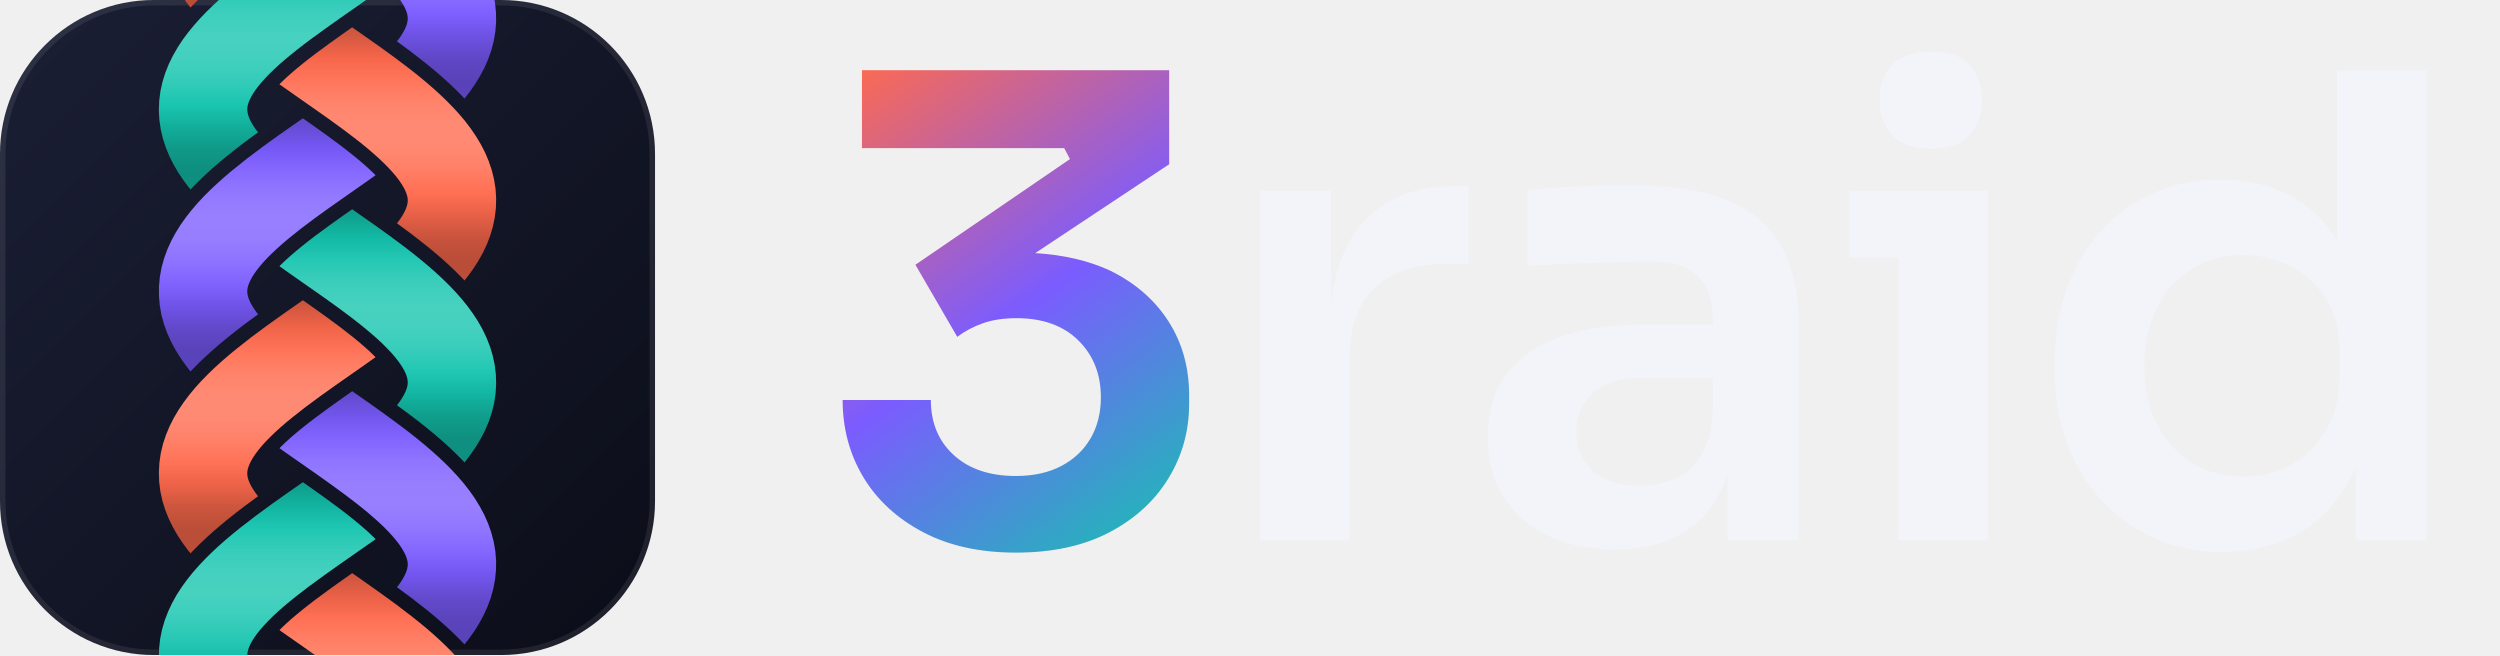
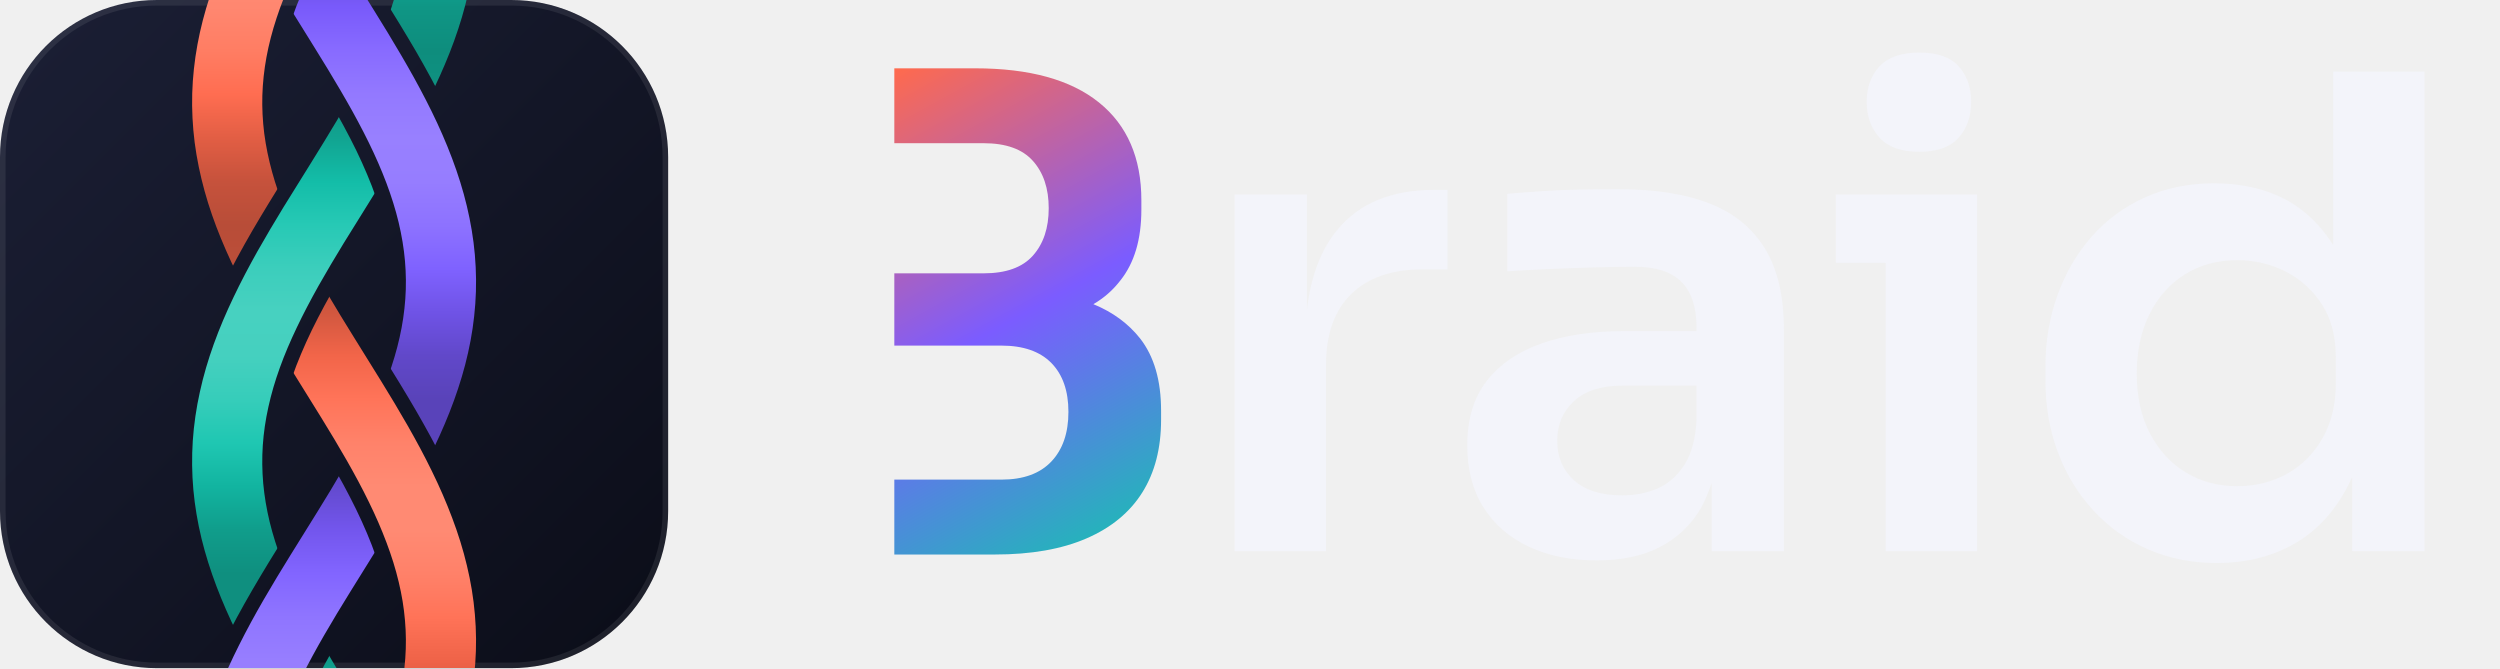
- <svg xmlns="http://www.w3.org/2000/svg" width="458" height="120" viewBox="0 0 458 120">
+ <svg xmlns="http://www.w3.org/2000/svg" width="449" height="120" viewBox="0 0 449 120">
  <defs>
    <linearGradient id="ldark-g0" gradientUnits="userSpaceOnUse" x1="-90" y1="0" x2="90" y2="0">
-       <stop offset="0%" stop-color="#ff866f" />
-       <stop offset="2.27%" stop-color="#ff8b74" />
-       <stop offset="4.55%" stop-color="#ff876f" />
-       <stop offset="6.82%" stop-color="#ff7b62" />
-       <stop offset="9.09%" stop-color="#ff6b4f" />
-       <stop offset="11.36%" stop-color="#df5d43" />
-       <stop offset="13.64%" stop-color="#c4513b" />
-       <stop offset="15.91%" stop-color="#b84c37" />
-       <stop offset="18.18%" stop-color="#be4f39" />
-       <stop offset="20.45%" stop-color="#d65941" />
-       <stop offset="22.73%" stop-color="#f8674b" />
-       <stop offset="25%" stop-color="#ff775d" />
-       <stop offset="27.27%" stop-color="#ff846c" />
-       <stop offset="29.55%" stop-color="#ff8a74" />
-       <stop offset="31.82%" stop-color="#ff8871" />
-       <stop offset="34.09%" stop-color="#ff7e65" />
-       <stop offset="36.36%" stop-color="#ff6f53" />
-       <stop offset="38.64%" stop-color="#e66046" />
-       <stop offset="40.91%" stop-color="#c8533d" />
-       <stop offset="43.18%" stop-color="#b94d38" />
-       <stop offset="45.45%" stop-color="#bb4e39" />
-       <stop offset="47.73%" stop-color="#cf563f" />
-       <stop offset="50%" stop-color="#f06448" />
-       <stop offset="52.27%" stop-color="#ff7458" />
-       <stop offset="54.55%" stop-color="#ff8269" />
-       <stop offset="56.82%" stop-color="#ff8a73" />
-       <stop offset="59.09%" stop-color="#ff8a73" />
-       <stop offset="61.36%" stop-color="#ff8169" />
-       <stop offset="63.64%" stop-color="#ff7358" />
-       <stop offset="65.91%" stop-color="#ee6348" />
-       <stop offset="68.18%" stop-color="#ce563e" />
-       <stop offset="70.45%" stop-color="#bb4e38" />
-       <stop offset="72.73%" stop-color="#b94d38" />
-       <stop offset="75%" stop-color="#ca543d" />
-       <stop offset="77.27%" stop-color="#e86046" />
-       <stop offset="79.55%" stop-color="#ff7054" />
-       <stop offset="81.82%" stop-color="#ff7f66" />
-       <stop offset="84.09%" stop-color="#ff8972" />
-       <stop offset="86.36%" stop-color="#ff8a74" />
-       <stop offset="88.64%" stop-color="#ff846c" />
-       <stop offset="90.91%" stop-color="#ff765c" />
-       <stop offset="93.18%" stop-color="#f6664a" />
-       <stop offset="95.45%" stop-color="#d45840" />
-       <stop offset="97.73%" stop-color="#be4f39" />
-       <stop offset="100%" stop-color="#b84c38" />
+       <stop offset="0%" stop-color="#ff6a4d" />
+       <stop offset="4.35%" stop-color="#ff7a60" />
+       <stop offset="8.7%" stop-color="#ff866e" />
+       <stop offset="13.04%" stop-color="#ff8b74" />
+       <stop offset="17.39%" stop-color="#ff8770" />
+       <stop offset="21.74%" stop-color="#ff7d63" />
+       <stop offset="26.09%" stop-color="#ff6d51" />
+       <stop offset="30.43%" stop-color="#e25e44" />
+       <stop offset="34.78%" stop-color="#c6523c" />
+       <stop offset="39.13%" stop-color="#b84d38" />
+       <stop offset="43.48%" stop-color="#bc4e39" />
+       <stop offset="47.83%" stop-color="#d1573f" />
+       <stop offset="52.17%" stop-color="#f26549" />
+       <stop offset="56.52%" stop-color="#ff7459" />
+       <stop offset="60.87%" stop-color="#ff826a" />
+       <stop offset="65.22%" stop-color="#ff8a73" />
+       <stop offset="69.57%" stop-color="#ff8a73" />
+       <stop offset="73.91%" stop-color="#ff8169" />
+       <stop offset="78.26%" stop-color="#ff7358" />
+       <stop offset="82.61%" stop-color="#ef6348" />
+       <stop offset="86.96%" stop-color="#cf563f" />
+       <stop offset="91.3%" stop-color="#bb4e39" />
+       <stop offset="95.65%" stop-color="#b94d38" />
+       <stop offset="100%" stop-color="#c8533c" />
    </linearGradient>
    <linearGradient id="ldark-g1" gradientUnits="userSpaceOnUse" x1="-90" y1="0" x2="90" y2="0">
      <stop offset="0%" stop-color="#5d46c1" />
-       <stop offset="2.27%" stop-color="#694fda" />
-       <stop offset="4.55%" stop-color="#7a5bfd" />
-       <stop offset="6.82%" stop-color="#896dff" />
-       <stop offset="9.09%" stop-color="#937aff" />
-       <stop offset="11.36%" stop-color="#9880ff" />
-       <stop offset="13.64%" stop-color="#957cff" />
-       <stop offset="15.91%" stop-color="#8b70ff" />
-       <stop offset="18.18%" stop-color="#7d5fff" />
-       <stop offset="20.45%" stop-color="#6d51e1" />
-       <stop offset="22.73%" stop-color="#5f47c5" />
-       <stop offset="25%" stop-color="#5942b8" />
-       <stop offset="27.27%" stop-color="#5b44bd" />
-       <stop offset="29.55%" stop-color="#664cd4" />
-       <stop offset="31.82%" stop-color="#7658f5" />
-       <stop offset="34.09%" stop-color="#8669ff" />
-       <stop offset="36.36%" stop-color="#9278ff" />
-       <stop offset="38.64%" stop-color="#987fff" />
-       <stop offset="40.91%" stop-color="#967eff" />
-       <stop offset="43.18%" stop-color="#8e73ff" />
-       <stop offset="45.45%" stop-color="#8163ff" />
-       <stop offset="47.73%" stop-color="#7054e9" />
-       <stop offset="50%" stop-color="#6249ca" />
-       <stop offset="52.27%" stop-color="#5943b9" />
-       <stop offset="54.55%" stop-color="#5a43bb" />
-       <stop offset="56.82%" stop-color="#634acd" />
-       <stop offset="59.09%" stop-color="#7256ed" />
-       <stop offset="61.36%" stop-color="#8265ff" />
-       <stop offset="63.64%" stop-color="#8f75ff" />
-       <stop offset="65.91%" stop-color="#977eff" />
-       <stop offset="68.18%" stop-color="#977fff" />
-       <stop offset="70.45%" stop-color="#9076ff" />
-       <stop offset="72.73%" stop-color="#8467ff" />
-       <stop offset="75%" stop-color="#7457f1" />
-       <stop offset="77.27%" stop-color="#644bd0" />
-       <stop offset="79.55%" stop-color="#5b44bc" />
-       <stop offset="81.82%" stop-color="#5943b9" />
-       <stop offset="84.09%" stop-color="#6048c8" />
-       <stop offset="86.36%" stop-color="#6f53e5" />
-       <stop offset="88.64%" stop-color="#7f61ff" />
-       <stop offset="90.91%" stop-color="#8d72ff" />
-       <stop offset="93.18%" stop-color="#967dff" />
-       <stop offset="95.45%" stop-color="#9880ff" />
-       <stop offset="97.73%" stop-color="#9279ff" />
-       <stop offset="100%" stop-color="#876bff" />
+       <stop offset="4.35%" stop-color="#5942b8" />
+       <stop offset="8.7%" stop-color="#5d45c0" />
+       <stop offset="13.04%" stop-color="#684ed8" />
+       <stop offset="17.39%" stop-color="#795afb" />
+       <stop offset="21.74%" stop-color="#886bff" />
+       <stop offset="26.09%" stop-color="#9379ff" />
+       <stop offset="30.43%" stop-color="#9880ff" />
+       <stop offset="34.78%" stop-color="#967dff" />
+       <stop offset="39.13%" stop-color="#8d72ff" />
+       <stop offset="43.48%" stop-color="#7f62ff" />
+       <stop offset="47.83%" stop-color="#6f53e6" />
+       <stop offset="52.17%" stop-color="#6148c9" />
+       <stop offset="56.52%" stop-color="#5943b9" />
+       <stop offset="60.87%" stop-color="#5a43bb" />
+       <stop offset="65.22%" stop-color="#634ace" />
+       <stop offset="69.57%" stop-color="#7356ed" />
+       <stop offset="73.91%" stop-color="#8265ff" />
+       <stop offset="78.26%" stop-color="#8f75ff" />
+       <stop offset="82.61%" stop-color="#977eff" />
+       <stop offset="86.96%" stop-color="#977fff" />
+       <stop offset="91.3%" stop-color="#9177ff" />
+       <stop offset="95.65%" stop-color="#8568ff" />
+       <stop offset="100%" stop-color="#7558f3" />
    </linearGradient>
    <linearGradient id="ldark-g2" gradientUnits="userSpaceOnUse" x1="-90" y1="0" x2="90" y2="0">
-       <stop offset="0%" stop-color="#14c4ae" />
-       <stop offset="2.27%" stop-color="#11a996" />
-       <stop offset="4.55%" stop-color="#0f9584" />
-       <stop offset="6.82%" stop-color="#0e8d7d" />
-       <stop offset="9.09%" stop-color="#0f9383" />
-       <stop offset="11.36%" stop-color="#11a693" />
-       <stop offset="13.64%" stop-color="#14c0ab" />
-       <stop offset="15.91%" stop-color="#2acab6" />
-       <stop offset="18.18%" stop-color="#3ecfbd" />
-       <stop offset="20.45%" stop-color="#47d1c0" />
-       <stop offset="22.73%" stop-color="#43d0be" />
-       <stop offset="25%" stop-color="#33ccb9" />
-       <stop offset="27.27%" stop-color="#1ac6b0" />
-       <stop offset="29.55%" stop-color="#12af9b" />
-       <stop offset="31.82%" stop-color="#109988" />
-       <stop offset="34.09%" stop-color="#0e8e7e" />
-       <stop offset="36.36%" stop-color="#0f9180" />
-       <stop offset="38.64%" stop-color="#10a18f" />
-       <stop offset="40.91%" stop-color="#13baa5" />
-       <stop offset="43.18%" stop-color="#25c8b4" />
-       <stop offset="45.45%" stop-color="#3bcebb" />
-       <stop offset="47.73%" stop-color="#47d1bf" />
-       <stop offset="50%" stop-color="#45d0bf" />
-       <stop offset="52.27%" stop-color="#37cdba" />
-       <stop offset="54.55%" stop-color="#20c7b2" />
-       <stop offset="56.82%" stop-color="#12b5a1" />
-       <stop offset="59.09%" stop-color="#109d8b" />
-       <stop offset="61.36%" stop-color="#0f8f7f" />
-       <stop offset="63.64%" stop-color="#0f8f7f" />
-       <stop offset="65.91%" stop-color="#109c8b" />
-       <stop offset="68.18%" stop-color="#12b4a0" />
-       <stop offset="70.45%" stop-color="#1fc7b2" />
-       <stop offset="72.73%" stop-color="#37cdba" />
-       <stop offset="75%" stop-color="#45d0bf" />
-       <stop offset="77.27%" stop-color="#47d1bf" />
-       <stop offset="79.55%" stop-color="#3bcebc" />
-       <stop offset="81.82%" stop-color="#26c8b4" />
-       <stop offset="84.09%" stop-color="#13bba6" />
-       <stop offset="86.36%" stop-color="#10a28f" />
-       <stop offset="88.64%" stop-color="#0f9181" />
-       <stop offset="90.91%" stop-color="#0e8e7e" />
-       <stop offset="93.18%" stop-color="#109887" />
-       <stop offset="95.45%" stop-color="#12ae9b" />
-       <stop offset="97.73%" stop-color="#1ac5b0" />
-       <stop offset="100%" stop-color="#32ccb8" />
+       <stop offset="0%" stop-color="#41cfbd" />
+       <stop offset="4.35%" stop-color="#2fcbb7" />
+       <stop offset="8.7%" stop-color="#16c4af" />
+       <stop offset="13.04%" stop-color="#11ab98" />
+       <stop offset="17.39%" stop-color="#0f9685" />
+       <stop offset="21.74%" stop-color="#0e8d7d" />
+       <stop offset="26.09%" stop-color="#0f9282" />
+       <stop offset="30.43%" stop-color="#11a491" />
+       <stop offset="34.78%" stop-color="#13bda8" />
+       <stop offset="39.13%" stop-color="#27c9b5" />
+       <stop offset="43.48%" stop-color="#3ccebc" />
+       <stop offset="47.83%" stop-color="#47d1c0" />
+       <stop offset="52.17%" stop-color="#45d0bf" />
+       <stop offset="56.52%" stop-color="#36cdba" />
+       <stop offset="60.87%" stop-color="#1fc7b2" />
+       <stop offset="65.22%" stop-color="#12b4a0" />
+       <stop offset="69.57%" stop-color="#109d8b" />
+       <stop offset="73.91%" stop-color="#0f8f7f" />
+       <stop offset="78.26%" stop-color="#0f8f7f" />
+       <stop offset="82.61%" stop-color="#109c8a" />
+       <stop offset="86.96%" stop-color="#12b39f" />
+       <stop offset="91.3%" stop-color="#1ec7b2" />
+       <stop offset="95.65%" stop-color="#36ccba" />
+       <stop offset="100%" stop-color="#44d0bf" />
    </linearGradient>
-     <mask id="ldark-m0" maskUnits="userSpaceOnUse" x="-138.6" y="-71.4" width="277.2" height="142.8">
-       <rect x="-138.6" y="-71.4" width="277.2" height="142.8" fill="#fff" />
-       <path d="M-80.91 -19.23C-79.56 -18.19 -78.21 -16.94 -76.86 -15.52C-75.51 -14.1 -74.16 -12.52 -72.81 -10.82C-71.46 -9.11 -70.11 -7.29 -68.76 -5.42C-67.41 -3.54 -66.06 -1.6 -64.71 0.33C-63.36 2.27 -62.01 4.2 -60.66 6.06C-59.31 7.93 -57.96 9.73 -56.61 11.4C-55.26 13.07 -53.91 14.63 -52.56 16C-51.21 17.38 -49.86 18.58 -48.51 19.58C-47.16 20.57 -45.81 21.35 -44.46 21.89C-43.11 22.43 -41.76 22.73 -40.41 22.79C-39.06 22.85 -37.71 22.66 -36.36 22.22C-35.01 21.79 -33.66 21.12 -32.31 20.23" fill="none" stroke="#000" stroke-width="21.48" stroke-linecap="butt" />
-       <path d="M-30.91 19.23C-29.56 18.19 -28.21 16.94 -26.86 15.52C-25.51 14.1 -24.16 12.52 -22.81 10.82C-21.46 9.11 -20.11 7.29 -18.76 5.42C-17.41 3.54 -16.06 1.6 -14.71 -0.33C-13.36 -2.27 -12.01 -4.2 -10.66 -6.06C-9.31 -7.93 -7.96 -9.73 -6.61 -11.4C-5.26 -13.07 -3.91 -14.63 -2.56 -16C-1.21 -17.38 0.14 -18.58 1.49 -19.58C2.84 -20.57 4.19 -21.35 5.54 -21.89C6.89 -22.43 8.24 -22.73 9.59 -22.79C10.94 -22.85 12.29 -22.66 13.64 -22.22C14.99 -21.79 16.34 -21.12 17.69 -20.23" fill="none" stroke="#000" stroke-width="21.48" stroke-linecap="butt" />
-       <path d="M19.09 -19.23C20.44 -18.19 21.79 -16.94 23.14 -15.52C24.49 -14.1 25.84 -12.52 27.19 -10.82C28.54 -9.11 29.89 -7.29 31.24 -5.42C32.59 -3.54 33.94 -1.6 35.29 0.33C36.64 2.27 37.99 4.2 39.34 6.06C40.69 7.93 42.04 9.73 43.39 11.4C44.74 13.07 46.09 14.63 47.44 16C48.79 17.38 50.14 18.58 51.49 19.58C52.84 20.57 54.19 21.35 55.54 21.89C56.89 22.43 58.24 22.73 59.59 22.79C60.94 22.85 62.29 22.66 63.64 22.22C64.99 21.79 66.34 21.12 67.69 20.23" fill="none" stroke="#000" stroke-width="21.48" stroke-linecap="butt" />
-       <path d="M69.09 19.23C70.44 18.19 71.79 16.94 73.14 15.52C74.49 14.1 75.84 12.52 77.19 10.82C78.54 9.11 79.89 7.29 81.24 5.42C82.59 3.54 83.94 1.6 85.29 -0.33C86.64 -2.27 87.99 -4.2 89.34 -6.06C90.69 -7.93 92.04 -9.73 93.39 -11.4C94.74 -13.07 96.09 -14.63 97.44 -16C98.79 -17.38 100.14 -18.58 101.49 -19.58C102.84 -20.57 104.19 -21.35 105.54 -21.89C106.89 -22.43 108.24 -22.73 109.59 -22.79C110.94 -22.85 112.29 -22.66 113.64 -22.22C114.99 -21.79 116.34 -21.12 117.69 -20.23" fill="none" stroke="#000" stroke-width="21.48" stroke-linecap="butt" />
+     <mask id="ldark-m0" maskUnits="userSpaceOnUse" x="-127.8" y="-57" width="255.6" height="114">
+       <rect x="-127.8" y="-57" width="255.6" height="114" fill="#fff" />
+       <path d="M-28.25 -1.72C-26.68 -0.75 -25.1 0.24 -23.53 1.22C-21.95 2.2 -20.38 3.17 -18.8 4.13C-17.23 5.09 -15.65 6.03 -14.08 6.95C-12.5 7.86 -10.93 8.75 -9.35 9.6C-7.78 10.45 -6.2 11.26 -4.63 12.03C-3.05 12.79 -1.48 13.51 0.1 14.17C1.67 14.84 3.25 15.44 4.82 15.99C6.4 16.53 7.97 17.01 9.55 17.42" fill="none" stroke="#000" stroke-width="17.88" stroke-linecap="butt" />
+       <path d="M68.52 1.72C70.09 0.75 71.67 -0.24 73.24 -1.22C74.82 -2.2 76.39 -3.17 77.97 -4.13C79.54 -5.09 81.12 -6.03 82.69 -6.95C84.27 -7.86 85.84 -8.75 87.42 -9.6C88.99 -10.45 90.57 -11.26 92.14 -12.03C93.72 -12.79 95.29 -13.51 96.87 -14.17C98.44 -14.84 100.02 -15.44 101.59 -15.99C103.17 -16.53 104.74 -17.01 106.32 -17.42" fill="none" stroke="#000" stroke-width="17.88" stroke-linecap="butt" />
    </mask>
-     <mask id="ldark-m1" maskUnits="userSpaceOnUse" x="-138.6" y="-71.4" width="277.2" height="142.8">
-       <rect x="-138.6" y="-71.4" width="277.2" height="142.8" fill="#fff" />
-       <path d="M-114.24 -19.23C-112.89 -18.19 -111.54 -16.94 -110.19 -15.52C-108.84 -14.1 -107.49 -12.52 -106.14 -10.82C-104.79 -9.11 -103.44 -7.29 -102.09 -5.42C-100.74 -3.54 -99.39 -1.6 -98.04 0.33C-96.69 2.27 -95.34 4.2 -93.99 6.06C-92.64 7.93 -91.29 9.73 -89.94 11.4C-88.59 13.07 -87.24 14.63 -85.89 16C-84.54 17.38 -83.19 18.58 -81.84 19.58C-80.49 20.57 -79.14 21.35 -77.79 21.89C-76.44 22.43 -75.09 22.73 -73.74 22.79C-72.39 22.85 -71.04 22.66 -69.69 22.22C-68.34 21.79 -66.99 21.12 -65.64 20.23" fill="none" stroke="#000" stroke-width="21.48" stroke-linecap="butt" />
-       <path d="M-64.24 19.23C-62.89 18.19 -61.54 16.94 -60.19 15.52C-58.84 14.1 -57.49 12.52 -56.14 10.82C-54.79 9.11 -53.44 7.29 -52.09 5.42C-50.74 3.54 -49.39 1.6 -48.04 -0.33C-46.69 -2.27 -45.34 -4.2 -43.99 -6.06C-42.64 -7.93 -41.29 -9.73 -39.94 -11.4C-38.59 -13.07 -37.24 -14.63 -35.89 -16C-34.54 -17.38 -33.19 -18.58 -31.84 -19.58C-30.49 -20.57 -29.14 -21.35 -27.79 -21.89C-26.44 -22.43 -25.09 -22.73 -23.74 -22.79C-22.39 -22.85 -21.04 -22.66 -19.69 -22.22C-18.34 -21.79 -16.99 -21.12 -15.64 -20.23" fill="none" stroke="#000" stroke-width="21.48" stroke-linecap="butt" />
-       <path d="M-14.24 -19.23C-12.89 -18.19 -11.54 -16.94 -10.19 -15.52C-8.84 -14.1 -7.49 -12.52 -6.14 -10.82C-4.79 -9.11 -3.44 -7.29 -2.09 -5.42C-0.74 -3.54 0.61 -1.6 1.96 0.33C3.31 2.27 4.66 4.2 6.01 6.06C7.36 7.93 8.71 9.73 10.06 11.4C11.41 13.07 12.76 14.63 14.11 16C15.46 17.38 16.81 18.58 18.16 19.58C19.51 20.57 20.86 21.35 22.21 21.89C23.56 22.43 24.91 22.73 26.26 22.79C27.61 22.85 28.96 22.66 30.31 22.22C31.66 21.79 33.01 21.12 34.36 20.23" fill="none" stroke="#000" stroke-width="21.48" stroke-linecap="butt" />
-       <path d="M35.76 19.23C37.11 18.19 38.46 16.94 39.81 15.52C41.16 14.1 42.51 12.52 43.86 10.82C45.21 9.11 46.56 7.29 47.91 5.42C49.26 3.54 50.61 1.6 51.96 -0.33C53.31 -2.27 54.66 -4.2 56.01 -6.06C57.36 -7.93 58.71 -9.73 60.06 -11.4C61.41 -13.07 62.76 -14.63 64.11 -16C65.46 -17.38 66.81 -18.58 68.16 -19.58C69.51 -20.57 70.86 -21.35 72.21 -21.89C73.56 -22.43 74.91 -22.73 76.26 -22.79C77.61 -22.85 78.96 -22.66 80.31 -22.22C81.66 -21.79 83.01 -21.12 84.36 -20.23" fill="none" stroke="#000" stroke-width="21.48" stroke-linecap="butt" />
+     <mask id="ldark-m1" maskUnits="userSpaceOnUse" x="-127.8" y="-57" width="255.6" height="114">
+       <rect x="-127.8" y="-57" width="255.6" height="114" fill="#fff" />
+       <path d="M-92.77 -1.72C-91.2 -0.75 -89.62 0.24 -88.05 1.22C-86.47 2.2 -84.9 3.17 -83.32 4.13C-81.75 5.09 -80.17 6.03 -78.6 6.95C-77.02 7.86 -75.45 8.75 -73.87 9.6C-72.3 10.45 -70.72 11.26 -69.15 12.03C-67.57 12.79 -66 13.51 -64.42 14.17C-62.85 14.84 -61.27 15.44 -59.7 15.99C-58.12 16.53 -56.55 17.01 -54.97 17.42" fill="none" stroke="#000" stroke-width="17.88" stroke-linecap="butt" />
+       <path d="M4 1.72C5.58 0.75 7.15 -0.24 8.73 -1.22C10.3 -2.2 11.88 -3.17 13.45 -4.13C15.03 -5.09 16.6 -6.03 18.18 -6.95C19.75 -7.86 21.33 -8.75 22.9 -9.6C24.48 -10.45 26.05 -11.26 27.63 -12.03C29.2 -12.79 30.78 -13.51 32.35 -14.17C33.93 -14.84 35.5 -15.44 37.08 -15.99C38.65 -16.53 40.23 -17.01 41.8 -17.42" fill="none" stroke="#000" stroke-width="17.88" stroke-linecap="butt" />
    </mask>
-     <mask id="ldark-m2" maskUnits="userSpaceOnUse" x="-138.6" y="-71.4" width="277.2" height="142.8">
-       <rect x="-138.6" y="-71.4" width="277.2" height="142.8" fill="#fff" />
-       <path d="M-97.58 19.23C-96.23 18.19 -94.88 16.94 -93.53 15.52C-92.18 14.1 -90.83 12.52 -89.48 10.82C-88.13 9.11 -86.78 7.29 -85.43 5.42C-84.08 3.54 -82.73 1.6 -81.38 -0.33C-80.03 -2.27 -78.68 -4.2 -77.33 -6.06C-75.98 -7.93 -74.63 -9.73 -73.28 -11.4C-71.93 -13.07 -70.58 -14.63 -69.23 -16C-67.88 -17.38 -66.53 -18.58 -65.18 -19.58C-63.83 -20.57 -62.48 -21.35 -61.13 -21.89C-59.78 -22.43 -58.43 -22.73 -57.08 -22.79C-55.73 -22.85 -54.38 -22.66 -53.03 -22.22C-51.68 -21.79 -50.33 -21.12 -48.98 -20.23" fill="none" stroke="#000" stroke-width="21.48" stroke-linecap="butt" />
-       <path d="M-47.58 -19.23C-46.23 -18.19 -44.88 -16.94 -43.53 -15.52C-42.18 -14.1 -40.83 -12.52 -39.48 -10.82C-38.13 -9.11 -36.78 -7.29 -35.43 -5.42C-34.08 -3.54 -32.73 -1.6 -31.38 0.33C-30.03 2.27 -28.68 4.2 -27.33 6.06C-25.98 7.93 -24.63 9.73 -23.28 11.4C-21.93 13.07 -20.58 14.63 -19.23 16C-17.88 17.38 -16.53 18.58 -15.18 19.58C-13.83 20.57 -12.48 21.35 -11.13 21.89C-9.78 22.43 -8.43 22.73 -7.08 22.79C-5.73 22.85 -4.38 22.66 -3.03 22.22C-1.68 21.79 -0.33 21.12 1.02 20.23" fill="none" stroke="#000" stroke-width="21.48" stroke-linecap="butt" />
-       <path d="M2.42 19.23C3.77 18.19 5.12 16.94 6.47 15.52C7.82 14.1 9.17 12.52 10.52 10.82C11.87 9.11 13.22 7.29 14.57 5.42C15.92 3.54 17.27 1.6 18.62 -0.33C19.97 -2.27 21.32 -4.2 22.67 -6.06C24.02 -7.93 25.37 -9.73 26.72 -11.4C28.07 -13.07 29.42 -14.63 30.77 -16C32.12 -17.38 33.47 -18.58 34.82 -19.58C36.17 -20.57 37.52 -21.35 38.87 -21.89C40.22 -22.43 41.57 -22.73 42.92 -22.79C44.27 -22.85 45.62 -22.66 46.97 -22.22C48.32 -21.79 49.67 -21.12 51.02 -20.23" fill="none" stroke="#000" stroke-width="21.48" stroke-linecap="butt" />
-       <path d="M52.42 -19.23C53.77 -18.19 55.12 -16.94 56.47 -15.52C57.82 -14.1 59.17 -12.52 60.52 -10.82C61.87 -9.11 63.22 -7.29 64.57 -5.42C65.92 -3.54 67.27 -1.6 68.62 0.33C69.97 2.27 71.32 4.2 72.67 6.06C74.02 7.93 75.37 9.73 76.72 11.4C78.07 13.07 79.42 14.63 80.77 16C82.12 17.38 83.47 18.58 84.82 19.58C86.17 20.57 87.52 21.35 88.87 21.89C90.22 22.43 91.57 22.73 92.92 22.79C94.27 22.85 95.62 22.66 96.97 22.22C98.32 21.79 99.67 21.12 101.02 20.23" fill="none" stroke="#000" stroke-width="21.48" stroke-linecap="butt" />
+     <mask id="ldark-m2" maskUnits="userSpaceOnUse" x="-127.8" y="-57" width="255.6" height="114">
+       <rect x="-127.8" y="-57" width="255.6" height="114" fill="#fff" />
+       <path d="M-60.51 1.72C-58.94 0.75 -57.36 -0.24 -55.79 -1.22C-54.21 -2.2 -52.64 -3.17 -51.06 -4.13C-49.49 -5.09 -47.91 -6.03 -46.34 -6.95C-44.76 -7.86 -43.19 -8.75 -41.61 -9.6C-40.04 -10.45 -38.46 -11.26 -36.89 -12.03C-35.31 -12.79 -33.74 -13.51 -32.16 -14.17C-30.59 -14.84 -29.01 -15.44 -27.44 -15.99C-25.86 -16.53 -24.29 -17.01 -22.71 -17.42" fill="none" stroke="#000" stroke-width="17.88" stroke-linecap="butt" />
+       <path d="M36.26 -1.72C37.84 -0.75 39.41 0.24 40.99 1.22C42.56 2.2 44.14 3.17 45.71 4.13C47.29 5.09 48.86 6.03 50.44 6.95C52.01 7.86 53.59 8.75 55.16 9.6C56.74 10.45 58.31 11.26 59.89 12.03C61.46 12.79 63.04 13.51 64.61 14.17C66.19 14.84 67.76 15.44 69.34 15.99C70.91 16.53 72.49 17.01 74.06 17.42" fill="none" stroke="#000" stroke-width="17.88" stroke-linecap="butt" />
    </mask>
    <linearGradient id="ldark-bg" x1="0" y1="0" x2="1" y2="1">
      <stop offset="0" stop-color="#1B1F35" />
      <stop offset="1" stop-color="#0B0D18" />
    </linearGradient>
    <clipPath id="ldark-clip">
      <rect x="0" y="0" width="120" height="120" rx="28.2" />
    </clipPath>
-     <linearGradient id="wdark-three" gradientUnits="userSpaceOnUse" x1="154.366" y1="12.86" x2="217.85" y2="101.242">
+     <linearGradient id="wdark-three" gradientUnits="userSpaceOnUse" x1="160.62" y1="12.27" x2="208.528" y2="99.59">
      <stop offset="0" stop-color="#FF6A4D" />
      <stop offset="0.5" stop-color="#7B5CFF" />
      <stop offset="1" stop-color="#14C4AE" />
    </linearGradient>
  </defs>
  <rect x="0" y="0" width="120" height="120" rx="28.2" fill="url(#ldark-bg)" />
  <rect x="0.5" y="0.5" width="119" height="119" rx="27.7" fill="none" stroke="#ffffff" stroke-opacity="0.08" />
  <g clip-path="url(#ldark-clip)">
    <g transform="translate(60 60) rotate(90)">
-       <path d="M-90 11.33C-88.64 13.02 -87.27 14.59 -85.91 15.99C-84.55 17.38 -83.18 18.6 -81.82 19.59C-80.45 20.59 -79.09 21.37 -77.73 21.91C-76.36 22.45 -75 22.75 -73.64 22.79C-72.27 22.84 -70.91 22.63 -69.55 22.18C-68.18 21.72 -66.82 21.02 -65.45 20.1C-64.09 19.18 -62.73 18.04 -61.36 16.71C-60 15.38 -58.64 13.86 -57.27 12.21C-55.91 10.56 -54.55 8.78 -53.18 6.92C-51.82 5.06 -50.45 3.12 -49.09 1.17C-47.73 -0.78 -46.36 -2.75 -45 -4.66C-43.64 -6.57 -42.27 -8.43 -40.91 -10.18C-39.55 -11.93 -38.18 -13.56 -36.82 -15.03C-35.45 -16.5 -34.09 -17.8 -32.73 -18.9C-31.36 -19.99 -30 -20.87 -28.64 -21.52C-27.27 -22.16 -25.91 -22.57 -24.55 -22.73C-23.18 -22.88 -21.82 -22.79 -20.45 -22.44C-19.09 -22.1 -17.73 -21.51 -16.36 -20.68C-15 -19.86 -13.64 -18.81 -12.27 -17.56C-10.91 -16.32 -9.55 -14.88 -8.18 -13.29C-6.82 -11.7 -5.45 -9.97 -4.09 -8.15C-2.73 -6.32 -1.36 -4.41 0 -2.46C1.36 -0.52 2.73 1.45 4.09 3.38C5.45 5.31 6.82 7.2 8.18 9C9.55 10.79 10.91 12.49 12.27 14.03C13.64 15.57 15 16.95 16.36 18.14C17.73 19.32 19.09 20.3 20.45 21.05C21.82 21.8 23.18 22.32 24.55 22.59C25.91 22.85 27.27 22.87 28.64 22.64C30 22.4 31.36 21.92 32.73 21.2C34.09 20.48 35.45 19.52 36.82 18.37C38.18 17.21 39.55 15.85 40.91 14.33C42.27 12.81 43.64 11.13 45 9.35C46.36 7.57 47.73 5.68 49.09 3.75C50.45 1.83 51.82 -0.14 53.18 -2.09C54.55 -4.03 55.91 -5.95 57.27 -7.79C58.64 -9.62 60 -11.37 61.36 -12.98C62.73 -14.59 64.09 -16.05 65.45 -17.32C66.82 -18.59 68.18 -19.67 69.55 -20.52C70.91 -21.37 72.27 -22 73.64 -22.37C75 -22.75 76.36 -22.88 77.73 -22.75C79.09 -22.63 80.45 -22.26 81.82 -21.64C83.18 -21.03 84.55 -20.17 85.91 -19.11C87.27 -18.04 88.64 -16.76 90 -15.32" fill="none" stroke="url(#ldark-g0)" stroke-width="16.2" stroke-linecap="round" mask="url(#ldark-m0)" />
-       <path d="M-90 11.47C-88.64 9.78 -87.27 7.97 -85.91 6.08C-84.55 4.2 -83.18 2.25 -81.82 0.3C-80.45 -1.65 -79.09 -3.61 -77.73 -5.51C-76.36 -7.4 -75 -9.24 -73.64 -10.95C-72.27 -12.66 -70.91 -14.26 -69.55 -15.67C-68.18 -17.09 -66.82 -18.34 -65.45 -19.37C-64.09 -20.4 -62.73 -21.22 -61.36 -21.79C-60 -22.37 -58.64 -22.7 -57.27 -22.78C-55.91 -22.86 -54.55 -22.69 -53.18 -22.27C-51.82 -21.86 -50.45 -21.19 -49.09 -20.3C-47.73 -19.41 -46.36 -18.3 -45 -17C-43.64 -15.7 -42.27 -14.21 -40.91 -12.58C-39.55 -10.95 -38.18 -9.18 -36.82 -7.33C-35.45 -5.48 -34.09 -3.55 -32.73 -1.6C-31.36 0.35 -30 2.31 -28.64 4.23C-27.27 6.15 -25.91 8.03 -24.55 9.79C-23.18 11.55 -21.82 13.21 -20.45 14.7C-19.09 16.2 -17.73 17.53 -16.36 18.65C-15 19.77 -13.64 20.69 -12.27 21.37C-10.91 22.05 -9.55 22.5 -8.18 22.69C-6.82 22.88 -5.45 22.82 -4.09 22.52C-2.73 22.21 -1.36 21.65 0 20.86C1.36 20.07 2.73 19.05 4.09 17.84C5.45 16.62 6.82 15.21 8.18 13.64C9.55 12.08 10.91 10.36 12.27 8.55C13.64 6.74 15 4.83 16.36 2.9C17.73 0.96 19.09 -1.01 20.45 -2.95C21.82 -4.89 23.18 -6.79 24.55 -8.6C25.91 -10.41 27.27 -12.12 28.64 -13.68C30 -15.25 31.36 -16.66 32.73 -17.87C34.09 -19.08 35.45 -20.1 36.82 -20.88C38.18 -21.67 39.55 -22.22 40.91 -22.52C42.27 -22.83 43.64 -22.88 45 -22.68C46.36 -22.49 47.73 -22.04 49.09 -21.35C50.45 -20.67 51.82 -19.75 53.18 -18.62C54.55 -17.49 55.91 -16.16 57.27 -14.66C58.64 -13.17 60 -11.51 61.36 -9.74C62.73 -7.98 64.09 -6.1 65.45 -4.18C66.82 -2.26 68.18 -0.3 69.55 1.65C70.91 3.6 72.27 5.53 73.64 7.38C75 9.23 76.36 10.99 77.73 12.62C79.09 14.25 80.45 15.74 81.82 17.03C83.18 18.33 84.55 19.44 85.91 20.33C87.27 21.21 88.64 21.87 90 22.28" fill="none" stroke="url(#ldark-g1)" stroke-width="16.2" stroke-linecap="round" mask="url(#ldark-m1)" />
-       <path d="M-90 -22.8C-88.64 -22.81 -87.27 -22.56 -85.91 -22.07C-84.55 -21.58 -83.18 -20.85 -81.82 -19.89C-80.45 -18.94 -79.09 -17.76 -77.73 -16.41C-76.36 -15.05 -75 -13.51 -73.64 -11.84C-72.27 -10.17 -70.91 -8.37 -69.55 -6.5C-68.18 -4.63 -66.82 -2.69 -65.45 -0.73C-64.09 1.22 -62.73 3.18 -61.36 5.08C-60 6.99 -58.64 8.84 -57.27 10.57C-55.91 12.3 -54.55 13.91 -53.18 15.36C-51.82 16.8 -50.45 18.07 -49.09 19.14C-47.73 20.2 -46.36 21.05 -45 21.66C-43.64 22.27 -42.27 22.64 -40.91 22.76C-39.55 22.88 -38.18 22.74 -36.82 22.36C-35.45 21.98 -34.09 21.35 -32.73 20.5C-31.36 19.64 -30 18.56 -28.64 17.28C-27.27 16.01 -25.91 14.55 -24.55 12.94C-23.18 11.33 -21.82 9.58 -20.45 7.74C-19.09 5.9 -17.73 3.98 -16.36 2.03C-15 0.09 -13.64 -1.88 -12.27 -3.81C-10.91 -5.73 -9.55 -7.62 -8.18 -9.4C-6.82 -11.18 -5.45 -12.85 -4.09 -14.37C-2.73 -15.89 -1.36 -17.24 0 -18.4C1.36 -19.55 2.73 -20.5 4.09 -21.22C5.45 -21.93 6.82 -22.41 8.18 -22.64C9.55 -22.87 10.91 -22.85 12.27 -22.58C13.64 -22.31 15 -21.79 16.36 -21.03C17.73 -20.28 19.09 -19.29 20.45 -18.11C21.82 -16.92 23.18 -15.53 24.55 -13.99C25.91 -12.44 27.27 -10.75 28.64 -8.95C30 -7.15 31.36 -5.26 32.73 -3.33C34.09 -1.39 35.45 0.58 36.82 2.52C38.18 4.46 39.55 6.37 40.91 8.2C42.27 10.02 43.64 11.75 45 13.34C46.36 14.92 47.73 16.36 49.09 17.6C50.45 18.84 51.82 19.89 53.18 20.71C54.55 21.52 55.91 22.11 57.27 22.45C58.64 22.79 60 22.88 61.36 22.72C62.73 22.56 64.09 22.15 65.45 21.5C66.82 20.85 68.18 19.96 69.55 18.87C70.91 17.77 72.27 16.46 73.64 14.99C75 13.52 76.36 11.88 77.73 10.13C79.09 8.38 80.45 6.52 81.82 4.61C83.18 2.7 84.55 0.73 85.91 -1.22C87.27 -3.17 88.64 -5.11 90 -6.97" fill="none" stroke="url(#ldark-g2)" stroke-width="16.2" stroke-linecap="round" mask="url(#ldark-m2)" />
+       <path d="M-90 0C-87.39 1.63 -84.78 3.25 -82.17 4.83C-79.57 6.4 -76.96 7.92 -74.35 9.34C-71.74 10.76 -69.13 12.08 -66.52 13.26C-63.91 14.43 -61.3 15.47 -58.7 16.32C-56.09 17.18 -53.48 17.86 -50.87 18.34C-48.26 18.82 -45.65 19.1 -43.04 19.18C-40.43 19.25 -37.83 19.12 -35.22 18.79C-32.61 18.45 -30 17.91 -27.39 17.19C-24.78 16.47 -22.17 15.56 -19.57 14.49C-16.96 13.42 -14.35 12.2 -11.74 10.86C-9.13 9.52 -6.52 8.06 -3.91 6.53C-1.3 5 1.3 3.4 3.91 1.78C6.52 0.16 9.13 -1.48 11.74 -3.08C14.35 -4.69 16.96 -6.26 19.57 -7.75C22.17 -9.23 24.78 -10.64 27.39 -11.91C30 -13.19 32.61 -14.33 35.22 -15.31C37.83 -16.3 40.43 -17.11 43.04 -17.73C45.65 -18.36 48.26 -18.79 50.87 -19.01C53.48 -19.24 56.09 -19.26 58.7 -19.07C61.3 -18.89 63.91 -18.5 66.52 -17.91C69.13 -17.32 71.74 -16.54 74.35 -15.59C76.96 -14.65 79.57 -13.53 82.17 -12.28C84.78 -11.03 87.39 -9.65 90 -8.17" fill="none" stroke="url(#ldark-g0)" stroke-width="12.6" stroke-linecap="round" mask="url(#ldark-m0)" />
+       <path d="M-90 16.63C-87.39 15.81 -84.78 14.82 -82.17 13.68C-79.57 12.54 -76.96 11.25 -74.35 9.86C-71.74 8.46 -69.13 6.96 -66.52 5.4C-63.91 3.84 -61.3 2.22 -58.7 0.59C-56.09 -1.03 -53.48 -2.66 -50.87 -4.25C-48.26 -5.83 -45.65 -7.37 -43.04 -8.82C-40.43 -10.26 -37.83 -11.61 -35.22 -12.82C-32.61 -14.03 -30 -15.1 -27.39 -16C-24.78 -16.9 -22.17 -17.63 -19.57 -18.15C-16.96 -18.68 -14.35 -19.02 -11.74 -19.14C-9.13 -19.27 -6.52 -19.19 -3.91 -18.9C-1.3 -18.62 1.3 -18.13 3.91 -17.45C6.52 -16.77 9.13 -15.9 11.74 -14.87C14.35 -13.84 16.96 -12.65 19.57 -11.34C22.17 -10.03 24.78 -8.6 27.39 -7.08C30 -5.57 32.61 -3.99 35.22 -2.37C37.83 -0.76 40.43 0.88 43.04 2.49C45.65 4.11 48.26 5.69 50.87 7.2C53.48 8.71 56.09 10.13 58.7 11.44C61.3 12.75 63.91 13.93 66.52 14.95C69.13 15.97 71.74 16.83 74.35 17.5C76.96 18.17 79.57 18.65 82.17 18.92C84.78 19.2 87.39 19.27 90 19.13" fill="none" stroke="url(#ldark-g1)" stroke-width="12.6" stroke-linecap="round" mask="url(#ldark-m1)" />
+       <path d="M-90 -16.63C-87.39 -17.44 -84.78 -18.07 -82.17 -18.51C-79.57 -18.94 -76.96 -19.17 -74.35 -19.2C-71.74 -19.22 -69.13 -19.04 -66.52 -18.66C-63.91 -18.27 -61.3 -17.69 -58.7 -16.92C-56.09 -16.15 -53.48 -15.2 -50.87 -14.09C-48.26 -12.99 -45.65 -11.73 -43.04 -10.36C-40.43 -8.99 -37.83 -7.51 -35.22 -5.97C-32.61 -4.42 -30 -2.81 -27.39 -1.19C-24.78 0.43 -22.17 2.07 -19.57 3.67C-16.96 5.26 -14.35 6.82 -11.74 8.29C-9.13 9.75 -6.52 11.13 -3.91 12.37C-1.3 13.62 1.3 14.73 3.91 15.67C6.52 16.61 9.13 17.38 11.74 17.95C14.35 18.53 16.96 18.91 19.57 19.09C22.17 19.26 24.78 19.23 27.39 19C30 18.76 32.61 18.32 35.22 17.69C37.83 17.05 40.43 16.23 43.04 15.24C45.65 14.25 48.26 13.1 50.87 11.82C53.48 10.53 56.09 9.13 58.7 7.63C61.3 6.14 63.91 4.57 66.52 2.96C69.13 1.35 71.74 -0.28 74.35 -1.9C76.96 -3.52 79.57 -5.12 82.17 -6.64C84.78 -8.17 87.39 -9.62 90 -10.96" fill="none" stroke="url(#ldark-g2)" stroke-width="12.6" stroke-linecap="round" mask="url(#ldark-m2)" />
    </g>
  </g>
-   <path d="M186.11 101.24Q176.20 101.24 169.06 97.47Q161.92 93.69 158.14 87.38Q154.37 81.06 154.37 73.28L170.53 73.28Q170.53 79.53 174.72 83.36Q178.91 87.20 186.11 87.20Q190.95 87.20 194.43 85.37Q197.91 83.54 199.80 80.30Q201.68 77.05 201.68 72.80Q201.68 66.43 197.55 62.36Q193.42 58.29 186.23 58.29Q182.69 58.29 180.03 59.23Q177.38 60.18 175.37 61.71L167.70 48.50L196.02 29.14L194.96 27.14L157.91 27.14L157.91 12.86L214.19 12.86L214.19 30.09L189.65 46.37Q197.44 46.84 203.34 49.56Q210.30 52.98 214.07 58.88Q217.85 64.78 217.85 72.45L217.85 73.98Q217.85 81.42 214.07 87.61Q210.30 93.81 203.22 97.53Q196.14 101.24 186.11 101.24" fill="url(#wdark-three)" />
-   <path d="M247.23 99L230.83 99L230.83 34.93L243.81 34.93L243.81 55.69Q244.87 46.49 249.36 41.18Q255.26 34.10 266.70 34.10L269.06 34.10L269.06 48.38L264.58 48.38Q256.32 48.38 251.77 52.80Q247.23 57.23 247.23 65.61" fill="#F3F4FA" />
-   <path d="M329.48 99L316.50 99L316.50 86.73Q315.67 89.21 314.61 91.21Q311.90 95.81 307.24 98.23Q302.57 100.65 295.85 100.65Q288.89 100.65 283.63 98.17Q278.38 95.70 275.49 91.09Q272.60 86.49 272.60 80Q272.60 72.92 276.08 68.44Q279.56 63.95 285.88 61.71Q292.19 59.47 300.69 59.47L313.78 59.47L313.78 58.88Q313.78 53.33 311.07 50.62Q308.36 47.91 302.69 47.91Q299.74 47.91 295.61 48.02Q291.48 48.14 287.29 48.32Q283.10 48.50 279.80 48.73L279.80 34.81Q282.51 34.57 285.94 34.34Q289.36 34.10 292.96 34.04Q296.56 33.98 299.74 33.98Q309.65 33.98 316.20 36.58Q322.75 39.17 326.12 44.72Q329.48 50.27 329.48 59.23L329.48 99M313.78 75.28L313.78 69.26L300.45 69.26Q294.79 69.26 291.78 72.04Q288.77 74.81 288.77 79.18Q288.77 83.54 291.78 86.26Q294.79 88.97 300.45 88.97Q303.87 88.97 306.76 87.73Q309.65 86.49 311.60 83.48Q313.55 80.47 313.78 75.28" fill="#F3F4FA" />
-   <path d="M364.17 99L347.77 99L347.77 47.20L338.80 47.20L338.80 34.93L364.17 34.93L364.17 99M353.79 27.26Q348.95 27.26 346.65 24.72Q344.35 22.18 344.35 18.29Q344.35 14.39 346.65 11.92Q348.95 9.44 353.79 9.44Q358.62 9.44 360.87 11.92Q363.11 14.39 363.11 18.29Q363.11 22.18 360.87 24.72Q358.62 27.26 353.79 27.26" fill="#F3F4FA" />
-   <path d="M407.24 101.12Q400.51 101.12 394.85 98.65Q389.19 96.17 385.06 91.68Q380.93 87.20 378.68 81.24Q376.44 75.28 376.44 68.32L376.44 65.84Q376.44 59 378.63 52.98Q380.81 46.96 384.76 42.48Q388.71 37.99 394.32 35.46Q399.92 32.92 406.77 32.92Q414.32 32.92 420.10 36.11Q424.94 38.94 428.13 44.01L428.13 12.86L444.53 12.86L444.53 99L431.55 99L431.55 85.67Q430.96 86.96 430.37 88.03Q426.71 94.63 420.75 97.88Q414.79 101.12 407.24 101.12M410.90 87.32Q415.74 87.32 419.75 85.14Q423.76 82.95 426.18 78.76Q428.60 74.57 428.60 68.91L428.60 64.19Q428.60 58.53 426.12 54.69Q423.64 50.86 419.63 48.79Q415.62 46.73 410.90 46.73Q405.59 46.73 401.52 49.26Q397.45 51.80 395.14 56.40Q392.84 61 392.84 67.14Q392.84 73.28 395.20 77.82Q397.56 82.36 401.63 84.84Q405.71 87.32 410.90 87.32" fill="#F3F4FA" />
+   <path d="M160.62 99.59L160.62 86.14L179.85 86.14Q185.75 86.14 188.82 82.89Q191.89 79.65 191.89 73.98Q191.89 68.32 188.82 65.19Q185.75 62.07 179.85 62.07L160.62 62.07L160.62 49.09L176.67 49.09Q182.69 49.09 185.52 45.90Q188.35 42.71 188.35 37.40Q188.35 32.09 185.52 28.91Q182.69 25.72 176.67 25.72L160.62 25.72L160.62 12.27L175.13 12.27Q189.77 12.27 197.38 18.41Q204.99 24.54 204.99 35.99L204.99 37.64Q204.99 45.66 201.21 50.38Q199.21 52.98 196.37 54.63Q201.57 56.76 204.75 60.77Q208.53 65.61 208.53 73.75L208.53 75.40Q208.53 83.07 205.16 88.44Q201.80 93.81 195.13 96.70Q188.47 99.59 178.67 99.59L160.62 99.59Z" fill="url(#wdark-three)" />
+   <path d="M238.15 99L221.74 99L221.74 34.93L234.72 34.93L234.72 55.69Q235.79 46.49 240.27 41.18Q246.17 34.10 257.62 34.10L259.98 34.10L259.98 48.38L255.49 48.38Q247.23 48.38 242.69 52.80Q238.15 57.23 238.15 65.61" fill="#F3F4FA" />
+   <path d="M320.39 99L307.41 99L307.41 86.73Q306.59 89.21 305.52 91.21Q302.81 95.81 298.15 98.23Q293.49 100.65 286.76 100.65Q279.80 100.65 274.55 98.17Q269.30 95.70 266.41 91.09Q263.52 86.49 263.52 80Q263.52 72.92 267 68.44Q270.48 63.95 276.79 61.71Q283.10 59.47 291.60 59.47L304.70 59.47L304.70 58.88Q304.70 53.33 301.98 50.62Q299.27 47.91 293.61 47.91Q290.66 47.91 286.53 48.02Q282.40 48.14 278.21 48.32Q274.02 48.50 270.71 48.73L270.71 34.81Q273.43 34.57 276.85 34.34Q280.27 34.10 283.87 34.04Q287.47 33.98 290.66 33.98Q300.57 33.98 307.12 36.58Q313.67 39.17 317.03 44.72Q320.39 50.27 320.39 59.23L320.39 99M304.70 75.28L304.70 69.26L291.36 69.26Q285.70 69.26 282.69 72.04Q279.68 74.81 279.68 79.18Q279.68 83.54 282.69 86.26Q285.70 88.97 291.36 88.97Q294.79 88.97 297.68 87.73Q300.57 86.49 302.52 83.48Q304.46 80.47 304.70 75.28" fill="#F3F4FA" />
+   <path d="M355.08 99L338.68 99L338.68 47.20L329.71 47.20L329.71 34.93L355.08 34.93L355.08 99M344.70 27.26Q339.86 27.26 337.56 24.72Q335.26 22.18 335.26 18.29Q335.26 14.39 337.56 11.92Q339.86 9.44 344.70 9.44Q349.54 9.44 351.78 11.92Q354.02 14.39 354.02 18.29Q354.02 22.18 351.78 24.72Q349.54 27.26 344.70 27.26" fill="#F3F4FA" />
+   <path d="M398.15 101.12Q391.43 101.12 385.76 98.65Q380.10 96.17 375.97 91.68Q371.84 87.20 369.60 81.24Q367.36 75.28 367.36 68.32L367.36 65.84Q367.36 59 369.54 52.98Q371.72 46.96 375.68 42.48Q379.63 37.99 385.23 35.46Q390.84 32.92 397.68 32.92Q405.23 32.92 411.02 36.11Q415.85 38.94 419.04 44.01L419.04 12.86L435.44 12.86L435.44 99L422.46 99L422.46 85.67Q421.87 86.96 421.28 88.03Q417.62 94.63 411.67 97.88Q405.71 101.12 398.15 101.12M401.81 87.32Q406.65 87.32 410.66 85.14Q414.67 82.95 417.09 78.76Q419.51 74.57 419.51 68.91L419.51 64.19Q419.51 58.53 417.03 54.69Q414.56 50.86 410.54 48.79Q406.53 46.73 401.81 46.73Q396.50 46.73 392.43 49.26Q388.36 51.80 386.06 56.40Q383.76 61 383.76 67.14Q383.76 73.28 386.12 77.82Q388.48 82.36 392.55 84.84Q396.62 87.32 401.81 87.32" fill="#F3F4FA" />
</svg>
